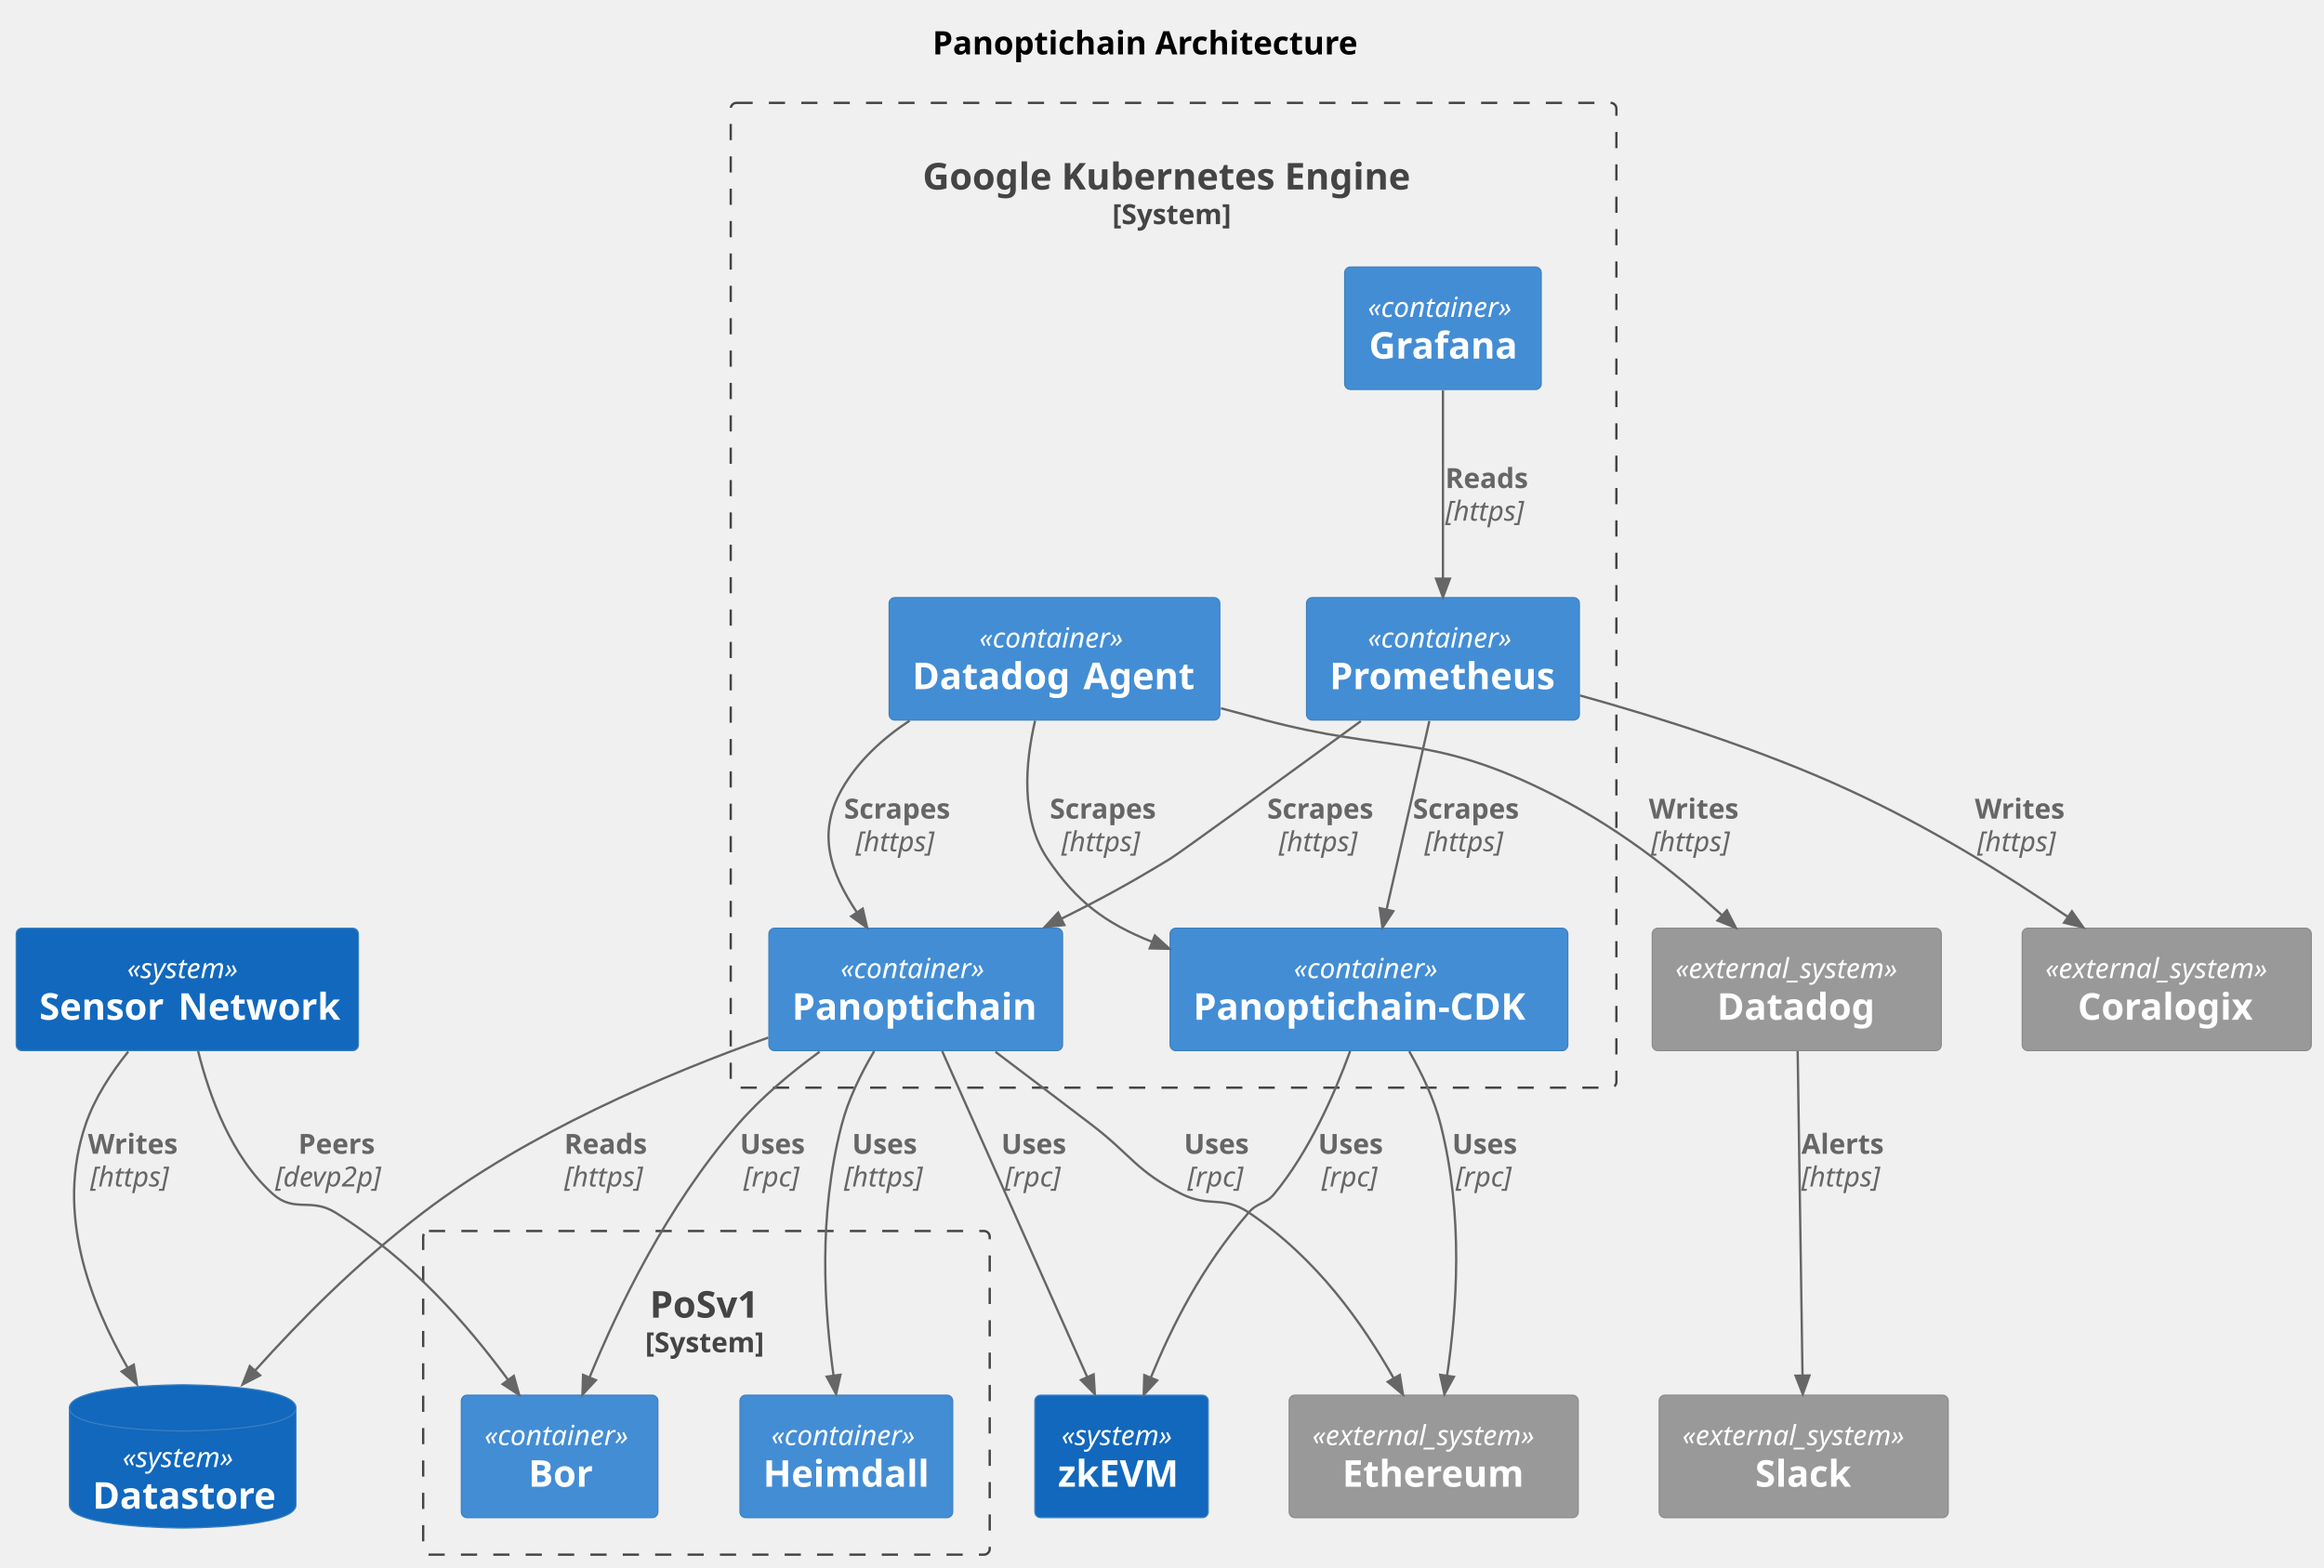
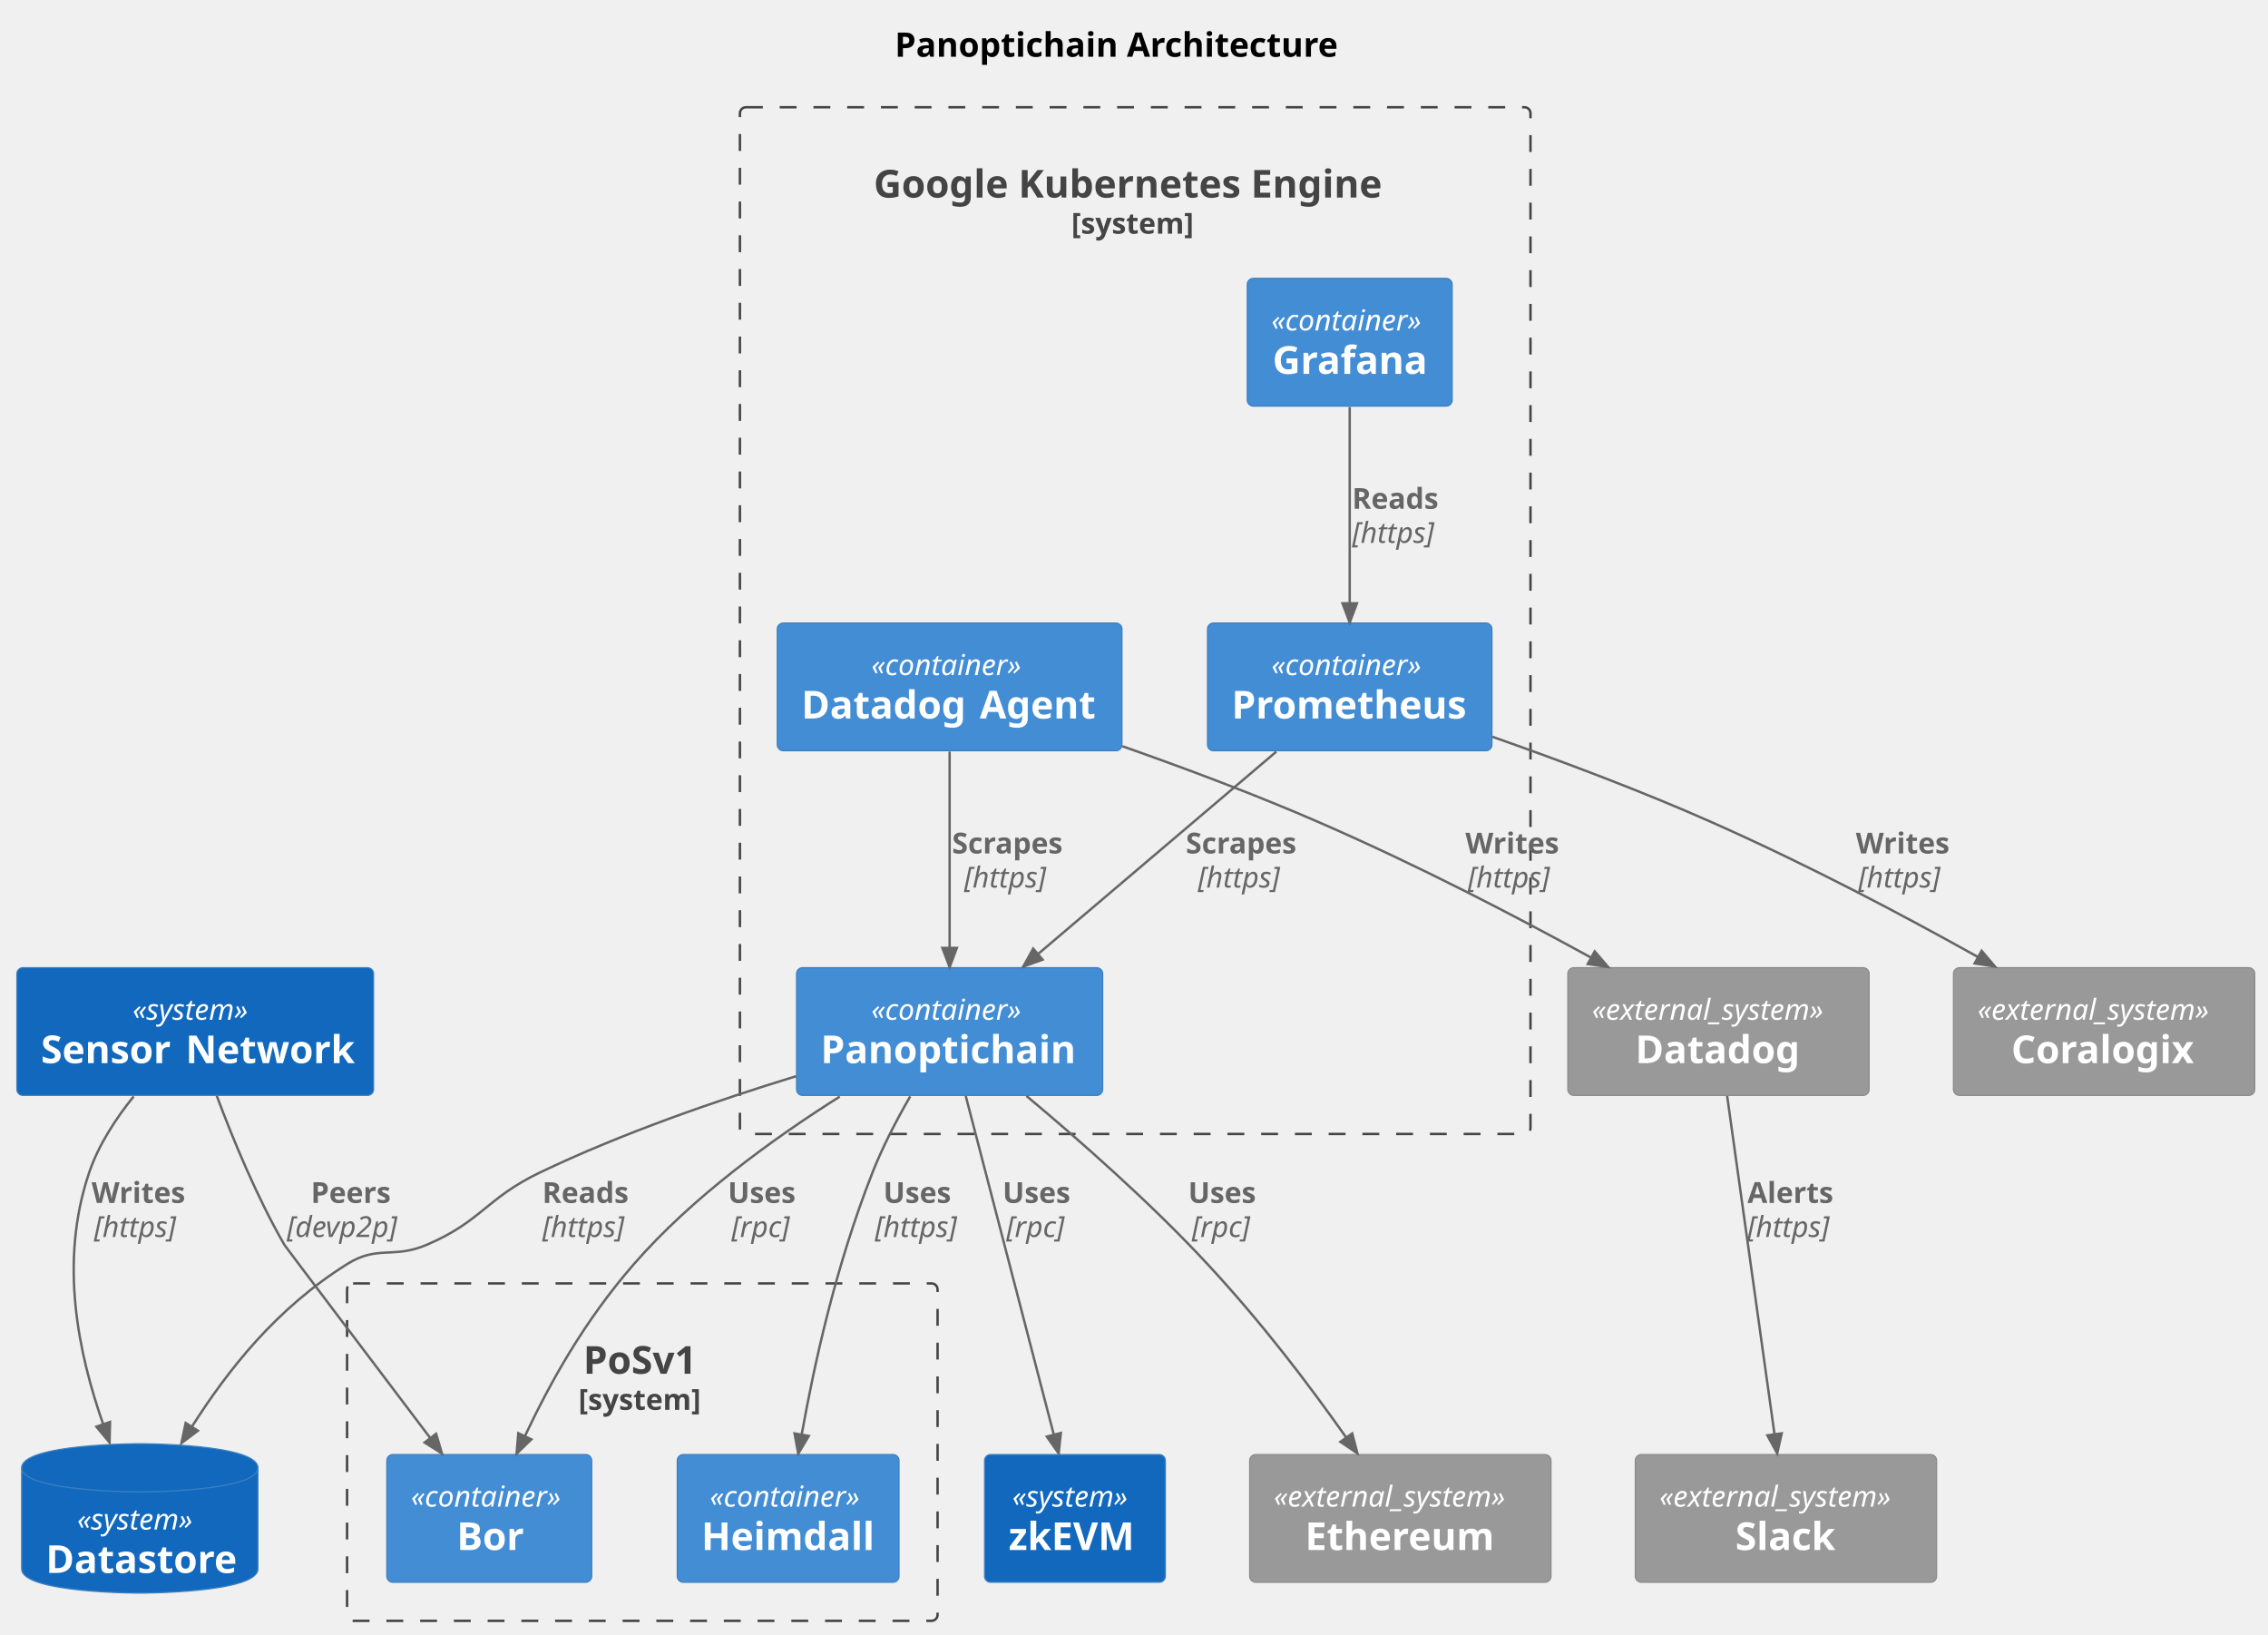
- <svg xmlns="http://www.w3.org/2000/svg" contentStyleType="text/css" height="678px" preserveAspectRatio="none" style="width:1005px;height:678px;background:#FFFFFF;" version="1.1" viewBox="0 0 1005 678" width="1005px" zoomAndPan="magnify">
+ <svg xmlns="http://www.w3.org/2000/svg" contentStyleType="text/css" height="678px" preserveAspectRatio="none" style="width:941px;height:678px;background:#FFFFFF;" version="1.1" viewBox="0 0 941 678" width="941px" zoomAndPan="magnify">
  <defs />
  <g>
-     <text fill="#000000" font-family="sans-serif" font-size="14" font-weight="bold" lengthAdjust="spacing" textLength="185" x="403.25" y="23.535">Panoptichain Architecture</text>
+     <text fill="#000000" font-family="sans-serif" font-size="14" font-weight="bold" lengthAdjust="spacing" textLength="185" x="371.25" y="23.535">Panoptichain Architecture</text>
    <g id="cluster_posv1">
-       <rect fill="none" height="139.98" rx="2.5" ry="2.5" style="stroke:#444444;stroke-width:1.0;stroke-dasharray:7.0,7.0;" width="245" x="183" y="532.418" />
-       <text fill="#444444" font-family="sans-serif" font-size="16" font-weight="bold" lengthAdjust="spacing" textLength="49" x="281" y="569.887">PoSv1</text>
-       <text fill="#444444" font-family="sans-serif" font-size="12" font-weight="bold" lengthAdjust="spacing" textLength="53" x="279" y="584.864">[System]</text>
+       <rect fill="none" height="139.98" rx="2.5" ry="2.5" style="stroke:#444444;stroke-width:1.0;stroke-dasharray:7.0,7.0;" width="245" x="144" y="532.418" />
+       <text fill="#444444" font-family="sans-serif" font-size="16" font-weight="bold" lengthAdjust="spacing" textLength="49" x="242" y="569.887">PoSv1</text>
+       <text fill="#444444" font-family="sans-serif" font-size="12" font-weight="bold" lengthAdjust="spacing" textLength="53" x="240" y="584.864">[system]</text>
    </g>
    <g id="cluster_gke">
-       <rect fill="none" height="425.93" rx="2.5" ry="2.5" style="stroke:#444444;stroke-width:1.0;stroke-dasharray:7.0,7.0;" width="383" x="316" y="44.488" />
-       <text fill="#444444" font-family="sans-serif" font-size="16" font-weight="bold" lengthAdjust="spacing" textLength="217" x="399" y="81.957">Google Kubernetes Engine</text>
-       <text fill="#444444" font-family="sans-serif" font-size="12" font-weight="bold" lengthAdjust="spacing" textLength="53" x="481" y="96.934">[System]</text>
+       <rect fill="none" height="425.93" rx="2.5" ry="2.5" style="stroke:#444444;stroke-width:1.0;stroke-dasharray:7.0,7.0;" width="328" x="307" y="44.488" />
+       <text fill="#444444" font-family="sans-serif" font-size="16" font-weight="bold" lengthAdjust="spacing" textLength="217" x="362.5" y="81.957">Google Kubernetes Engine</text>
+       <text fill="#444444" font-family="sans-serif" font-size="12" font-weight="bold" lengthAdjust="spacing" textLength="53" x="444.5" y="96.934">[system]</text>
    </g>
    <g id="elem_bor">
-       <rect fill="#438DD5" height="52.977" rx="2.5" ry="2.5" style="stroke:#3C7FC0;stroke-width:0.5;" width="85" x="199.5" y="603.418" />
-       <text fill="#FFFFFF" font-family="sans-serif" font-size="12" font-style="italic" lengthAdjust="spacing" textLength="65" x="209.5" y="625.02">«container»</text>
-       <text fill="#FFFFFF" font-family="sans-serif" font-size="16" font-weight="bold" lengthAdjust="spacing" textLength="27" x="228.5" y="643.02">Bor</text>
+       <rect fill="#438DD5" height="52.977" rx="2.5" ry="2.5" style="stroke:#3C7FC0;stroke-width:0.5;" width="85" x="160.5" y="603.418" />
+       <text fill="#FFFFFF" font-family="sans-serif" font-size="12" font-style="italic" lengthAdjust="spacing" textLength="65" x="170.5" y="625.02">«container»</text>
+       <text fill="#FFFFFF" font-family="sans-serif" font-size="16" font-weight="bold" lengthAdjust="spacing" textLength="27" x="189.5" y="643.02">Bor</text>
    </g>
    <g id="elem_heimdall">
-       <rect fill="#438DD5" height="52.977" rx="2.5" ry="2.5" style="stroke:#3C7FC0;stroke-width:0.5;" width="92" x="320" y="603.418" />
-       <text fill="#FFFFFF" font-family="sans-serif" font-size="12" font-style="italic" lengthAdjust="spacing" textLength="65" x="333.5" y="625.02">«container»</text>
-       <text fill="#FFFFFF" font-family="sans-serif" font-size="16" font-weight="bold" lengthAdjust="spacing" textLength="72" x="330" y="643.02">Heimdall</text>
+       <rect fill="#438DD5" height="52.977" rx="2.5" ry="2.5" style="stroke:#3C7FC0;stroke-width:0.5;" width="92" x="281" y="603.418" />
+       <text fill="#FFFFFF" font-family="sans-serif" font-size="12" font-style="italic" lengthAdjust="spacing" textLength="65" x="294.5" y="625.02">«container»</text>
+       <text fill="#FFFFFF" font-family="sans-serif" font-size="16" font-weight="bold" lengthAdjust="spacing" textLength="72" x="291" y="643.02">Heimdall</text>
    </g>
    <g id="elem_panoptichain">
-       <rect fill="#438DD5" height="52.977" rx="2.5" ry="2.5" style="stroke:#3C7FC0;stroke-width:0.5;" width="127" x="332.5" y="401.448" />
-       <text fill="#FFFFFF" font-family="sans-serif" font-size="12" font-style="italic" lengthAdjust="spacing" textLength="65" x="363.5" y="423.05">«container»</text>
-       <text fill="#FFFFFF" font-family="sans-serif" font-size="16" font-weight="bold" lengthAdjust="spacing" textLength="107" x="342.5" y="441.05">Panoptichain</text>
-     </g>
-     <g id="elem_panoptichain_cdk">
-       <rect fill="#438DD5" height="52.977" rx="2.5" ry="2.5" style="stroke:#3C7FC0;stroke-width:0.5;" width="172" x="506" y="401.448" />
-       <text fill="#FFFFFF" font-family="sans-serif" font-size="12" font-style="italic" lengthAdjust="spacing" textLength="65" x="559.5" y="423.05">«container»</text>
-       <text fill="#FFFFFF" font-family="sans-serif" font-size="16" font-weight="bold" lengthAdjust="spacing" textLength="152" x="516" y="441.05">Panoptichain-CDK</text>
+       <rect fill="#438DD5" height="52.977" rx="2.5" ry="2.5" style="stroke:#3C7FC0;stroke-width:0.5;" width="127" x="330.5" y="401.448" />
+       <text fill="#FFFFFF" font-family="sans-serif" font-size="12" font-style="italic" lengthAdjust="spacing" textLength="65" x="361.5" y="423.05">«container»</text>
+       <text fill="#FFFFFF" font-family="sans-serif" font-size="16" font-weight="bold" lengthAdjust="spacing" textLength="107" x="340.5" y="441.05">Panoptichain</text>
    </g>
    <g id="elem_dd_agent">
-       <rect fill="#438DD5" height="52.977" rx="2.5" ry="2.5" style="stroke:#3C7FC0;stroke-width:0.5;" width="143" x="384.5" y="258.468" />
-       <text fill="#FFFFFF" font-family="sans-serif" font-size="12" font-style="italic" lengthAdjust="spacing" textLength="65" x="423.5" y="280.07">«container»</text>
-       <text fill="#FFFFFF" font-family="sans-serif" font-size="16" font-weight="bold" lengthAdjust="spacing" textLength="69" x="394.5" y="298.07">Datadog</text>
-       <text fill="#FFFFFF" font-family="sans-serif" font-size="16" font-weight="bold" lengthAdjust="spacing" textLength="5" x="463.5" y="298.07"> </text>
-       <text fill="#FFFFFF" font-family="sans-serif" font-size="16" font-weight="bold" lengthAdjust="spacing" textLength="49" x="468.5" y="298.07">Agent</text>
+       <rect fill="#438DD5" height="52.977" rx="2.5" ry="2.5" style="stroke:#3C7FC0;stroke-width:0.5;" width="143" x="322.5" y="258.468" />
+       <text fill="#FFFFFF" font-family="sans-serif" font-size="12" font-style="italic" lengthAdjust="spacing" textLength="65" x="361.5" y="280.07">«container»</text>
+       <text fill="#FFFFFF" font-family="sans-serif" font-size="16" font-weight="bold" lengthAdjust="spacing" textLength="69" x="332.5" y="298.07">Datadog</text>
+       <text fill="#FFFFFF" font-family="sans-serif" font-size="16" font-weight="bold" lengthAdjust="spacing" textLength="5" x="401.5" y="298.07"> </text>
+       <text fill="#FFFFFF" font-family="sans-serif" font-size="16" font-weight="bold" lengthAdjust="spacing" textLength="49" x="406.5" y="298.07">Agent</text>
    </g>
    <g id="elem_grafana">
-       <rect fill="#438DD5" height="52.977" rx="2.5" ry="2.5" style="stroke:#3C7FC0;stroke-width:0.5;" width="85" x="581.5" y="115.488" />
-       <text fill="#FFFFFF" font-family="sans-serif" font-size="12" font-style="italic" lengthAdjust="spacing" textLength="65" x="591.5" y="137.09">«container»</text>
-       <text fill="#FFFFFF" font-family="sans-serif" font-size="16" font-weight="bold" lengthAdjust="spacing" textLength="64" x="592" y="155.09">Grafana</text>
+       <rect fill="#438DD5" height="52.977" rx="2.5" ry="2.5" style="stroke:#3C7FC0;stroke-width:0.5;" width="85" x="517.5" y="115.488" />
+       <text fill="#FFFFFF" font-family="sans-serif" font-size="12" font-style="italic" lengthAdjust="spacing" textLength="65" x="527.5" y="137.09">«container»</text>
+       <text fill="#FFFFFF" font-family="sans-serif" font-size="16" font-weight="bold" lengthAdjust="spacing" textLength="64" x="528" y="155.09">Grafana</text>
    </g>
    <g id="elem_prometheus">
-       <rect fill="#438DD5" height="52.977" rx="2.5" ry="2.5" style="stroke:#3C7FC0;stroke-width:0.5;" width="118" x="565" y="258.468" />
-       <text fill="#FFFFFF" font-family="sans-serif" font-size="12" font-style="italic" lengthAdjust="spacing" textLength="65" x="591.5" y="280.07">«container»</text>
-       <text fill="#FFFFFF" font-family="sans-serif" font-size="16" font-weight="bold" lengthAdjust="spacing" textLength="98" x="575" y="298.07">Prometheus</text>
+       <rect fill="#438DD5" height="52.977" rx="2.5" ry="2.5" style="stroke:#3C7FC0;stroke-width:0.5;" width="118" x="501" y="258.468" />
+       <text fill="#FFFFFF" font-family="sans-serif" font-size="12" font-style="italic" lengthAdjust="spacing" textLength="65" x="527.5" y="280.07">«container»</text>
+       <text fill="#FFFFFF" font-family="sans-serif" font-size="16" font-weight="bold" lengthAdjust="spacing" textLength="98" x="511" y="298.07">Prometheus</text>
    </g>
    <g id="elem_datastore">
-       <path d="M30,608.918 C30,598.918 79,598.918 79,598.918 C79,598.918 128,598.918 128,608.918 L128,650.895 C128,660.895 79,660.895 79,660.895 C79,660.895 30,660.895 30,650.895 L30,608.918 " fill="#1168BD" style="stroke:#3C7FC0;stroke-width:0.5;" />
-       <path d="M30,608.918 C30,618.918 79,618.918 79,618.918 C79,618.918 128,618.918 128,608.918 " fill="none" style="stroke:#3C7FC0;stroke-width:0.5;" />
-       <text fill="#FFFFFF" font-family="sans-serif" font-size="12" font-style="italic" lengthAdjust="spacing" textLength="52" x="53" y="634.52">«system»</text>
-       <text fill="#FFFFFF" font-family="sans-serif" font-size="16" font-weight="bold" lengthAdjust="spacing" textLength="78" x="40" y="652.52">Datastore</text>
+       <path d="M9,608.918 C9,598.918 58,598.918 58,598.918 C58,598.918 107,598.918 107,608.918 L107,650.895 C107,660.895 58,660.895 58,660.895 C58,660.895 9,660.895 9,650.895 L9,608.918 " fill="#1168BD" style="stroke:#3C7FC0;stroke-width:0.5;" />
+       <path d="M9,608.918 C9,618.918 58,618.918 58,618.918 C58,618.918 107,618.918 107,608.918 " fill="none" style="stroke:#3C7FC0;stroke-width:0.5;" />
+       <text fill="#FFFFFF" font-family="sans-serif" font-size="12" font-style="italic" lengthAdjust="spacing" textLength="52" x="32" y="634.52">«system»</text>
+       <text fill="#FFFFFF" font-family="sans-serif" font-size="16" font-weight="bold" lengthAdjust="spacing" textLength="78" x="19" y="652.52">Datastore</text>
    </g>
    <g id="elem_sensor_network">
      <rect fill="#1168BD" height="52.977" rx="2.5" ry="2.5" style="stroke:#3C7FC0;stroke-width:0.5;" width="148" x="7" y="401.448" />
      <text fill="#FFFFFF" font-family="sans-serif" font-size="12" font-style="italic" lengthAdjust="spacing" textLength="52" x="55" y="423.05">«system»</text>
      <text fill="#FFFFFF" font-family="sans-serif" font-size="16" font-weight="bold" lengthAdjust="spacing" textLength="55" x="17" y="441.05">Sensor</text>
      <text fill="#FFFFFF" font-family="sans-serif" font-size="16" font-weight="bold" lengthAdjust="spacing" textLength="5" x="72" y="441.05"> </text>
      <text fill="#FFFFFF" font-family="sans-serif" font-size="16" font-weight="bold" lengthAdjust="spacing" textLength="68" x="77" y="441.05">Network</text>
    </g>
    <g id="elem_zkevm">
-       <rect fill="#1168BD" height="52.977" rx="2.5" ry="2.5" style="stroke:#3C7FC0;stroke-width:0.5;" width="75" x="447.5" y="603.418" />
-       <text fill="#FFFFFF" font-family="sans-serif" font-size="12" font-style="italic" lengthAdjust="spacing" textLength="52" x="459" y="625.02">«system»</text>
-       <text fill="#FFFFFF" font-family="sans-serif" font-size="16" font-weight="bold" lengthAdjust="spacing" textLength="55" x="457.5" y="643.02">zkEVM</text>
+       <rect fill="#1168BD" height="52.977" rx="2.5" ry="2.5" style="stroke:#3C7FC0;stroke-width:0.5;" width="75" x="408.5" y="603.418" />
+       <text fill="#FFFFFF" font-family="sans-serif" font-size="12" font-style="italic" lengthAdjust="spacing" textLength="52" x="420" y="625.02">«system»</text>
+       <text fill="#FFFFFF" font-family="sans-serif" font-size="16" font-weight="bold" lengthAdjust="spacing" textLength="55" x="418.5" y="643.02">zkEVM</text>
    </g>
    <g id="elem_ethereum">
-       <rect fill="#999999" height="52.977" rx="2.5" ry="2.5" style="stroke:#8A8A8A;stroke-width:0.5;" width="125" x="557.5" y="603.418" />
-       <text fill="#FFFFFF" font-family="sans-serif" font-size="12" font-style="italic" lengthAdjust="spacing" textLength="105" x="567.5" y="625.02">«external_system»</text>
-       <text fill="#FFFFFF" font-family="sans-serif" font-size="16" font-weight="bold" lengthAdjust="spacing" textLength="79" x="580.5" y="643.02">Ethereum</text>
+       <rect fill="#999999" height="52.977" rx="2.5" ry="2.5" style="stroke:#8A8A8A;stroke-width:0.5;" width="125" x="518.5" y="603.418" />
+       <text fill="#FFFFFF" font-family="sans-serif" font-size="12" font-style="italic" lengthAdjust="spacing" textLength="105" x="528.5" y="625.02">«external_system»</text>
+       <text fill="#FFFFFF" font-family="sans-serif" font-size="16" font-weight="bold" lengthAdjust="spacing" textLength="79" x="541.5" y="643.02">Ethereum</text>
    </g>
    <g id="elem_slack">
-       <rect fill="#999999" height="52.977" rx="2.5" ry="2.5" style="stroke:#8A8A8A;stroke-width:0.5;" width="125" x="717.5" y="603.418" />
-       <text fill="#FFFFFF" font-family="sans-serif" font-size="12" font-style="italic" lengthAdjust="spacing" textLength="105" x="727.5" y="625.02">«external_system»</text>
-       <text fill="#FFFFFF" font-family="sans-serif" font-size="16" font-weight="bold" lengthAdjust="spacing" textLength="42" x="759" y="643.02">Slack</text>
+       <rect fill="#999999" height="52.977" rx="2.5" ry="2.5" style="stroke:#8A8A8A;stroke-width:0.5;" width="125" x="678.5" y="603.418" />
+       <text fill="#FFFFFF" font-family="sans-serif" font-size="12" font-style="italic" lengthAdjust="spacing" textLength="105" x="688.5" y="625.02">«external_system»</text>
+       <text fill="#FFFFFF" font-family="sans-serif" font-size="16" font-weight="bold" lengthAdjust="spacing" textLength="42" x="720" y="643.02">Slack</text>
    </g>
    <g id="elem_coralogix">
-       <rect fill="#999999" height="52.977" rx="2.5" ry="2.5" style="stroke:#8A8A8A;stroke-width:0.5;" width="125" x="874.5" y="401.448" />
-       <text fill="#FFFFFF" font-family="sans-serif" font-size="12" font-style="italic" lengthAdjust="spacing" textLength="105" x="884.5" y="423.05">«external_system»</text>
-       <text fill="#FFFFFF" font-family="sans-serif" font-size="16" font-weight="bold" lengthAdjust="spacing" textLength="77" x="898.5" y="441.05">Coralogix</text>
+       <rect fill="#999999" height="52.977" rx="2.5" ry="2.5" style="stroke:#8A8A8A;stroke-width:0.5;" width="125" x="810.5" y="401.448" />
+       <text fill="#FFFFFF" font-family="sans-serif" font-size="12" font-style="italic" lengthAdjust="spacing" textLength="105" x="820.5" y="423.05">«external_system»</text>
+       <text fill="#FFFFFF" font-family="sans-serif" font-size="16" font-weight="bold" lengthAdjust="spacing" textLength="77" x="834.5" y="441.05">Coralogix</text>
    </g>
    <g id="elem_datadog">
-       <rect fill="#999999" height="52.977" rx="2.5" ry="2.5" style="stroke:#8A8A8A;stroke-width:0.5;" width="125" x="714.5" y="401.448" />
-       <text fill="#FFFFFF" font-family="sans-serif" font-size="12" font-style="italic" lengthAdjust="spacing" textLength="105" x="724.5" y="423.05">«external_system»</text>
-       <text fill="#FFFFFF" font-family="sans-serif" font-size="16" font-weight="bold" lengthAdjust="spacing" textLength="69" x="742.5" y="441.05">Datadog</text>
+       <rect fill="#999999" height="52.977" rx="2.5" ry="2.5" style="stroke:#8A8A8A;stroke-width:0.5;" width="125" x="650.5" y="401.448" />
+       <text fill="#FFFFFF" font-family="sans-serif" font-size="12" font-style="italic" lengthAdjust="spacing" textLength="105" x="660.5" y="423.05">«external_system»</text>
+       <text fill="#FFFFFF" font-family="sans-serif" font-size="16" font-weight="bold" lengthAdjust="spacing" textLength="69" x="678.5" y="441.05">Datadog</text>
    </g>
    <g id="link_sensor_network_datastore">
-       <path d="M55.46,454.838 C48.03,464.048 40.87,474.998 37,486.418 C24.01,524.768 38.804,562.719 55.244,591.709 " fill="none" id="sensor_network-to-datastore" style="stroke:#666666;stroke-width:1.0;" />
-       <polygon fill="#666666" points="59.19,598.668,57.853,590.23,52.634,593.189,59.19,598.668" style="stroke:#666666;stroke-width:1.0;" />
+       <path d="M55.46,454.838 C48.03,464.048 40.87,474.998 37,486.418 C24.36,523.718 32.589,561.504 42.819,590.874 " fill="none" id="sensor_network-to-datastore" style="stroke:#666666;stroke-width:1.0;" />
+       <polygon fill="#666666" points="45.45,598.428,45.652,589.887,39.986,591.86,45.45,598.428" style="stroke:#666666;stroke-width:1.0;" />
      <text fill="#666666" font-family="sans-serif" font-size="12" font-weight="bold" lengthAdjust="spacing" textLength="39" x="38" y="499.02">Writes</text>
      <text fill="#666666" font-family="sans-serif" font-size="12" font-style="italic" lengthAdjust="spacing" textLength="37" x="39" y="513.153">[https]</text>
    </g>
    <g id="link_panoptichain_datastore">
-       <path d="M332.21,448.778 C287.58,464.668 228.1,490.008 183,524.418 C153.9,546.628 130.216,570.685 110.246,592.845 " fill="none" id="panoptichain-to-datastore" style="stroke:#666666;stroke-width:1.0;" />
-       <polygon fill="#666666" points="104.89,598.788,112.474,594.854,108.017,590.837,104.89,598.788" style="stroke:#666666;stroke-width:1.0;" />
-       <text fill="#666666" font-family="sans-serif" font-size="12" font-weight="bold" lengthAdjust="spacing" textLength="37" x="244" y="499.02">Reads</text>
-       <text fill="#666666" font-family="sans-serif" font-size="12" font-style="italic" lengthAdjust="spacing" textLength="37" x="244" y="513.153">[https]</text>
+       <path d="M330.39,446.438 C297.83,456.388 257.99,470.118 224,486.418 C201.65,497.138 199.8,506.708 177,516.418 C163.12,522.338 156.79,516.408 144,524.418 C114.54,542.888 94.7,568.182 79.57,591.922 " fill="none" id="panoptichain-to-datastore" style="stroke:#666666;stroke-width:1.0;" />
+       <polygon fill="#666666" points="75.27,598.668,82.1,593.534,77.04,590.31,75.27,598.668" style="stroke:#666666;stroke-width:1.0;" />
+       <text fill="#666666" font-family="sans-serif" font-size="12" font-weight="bold" lengthAdjust="spacing" textLength="37" x="225" y="499.02">Reads</text>
+       <text fill="#666666" font-family="sans-serif" font-size="12" font-style="italic" lengthAdjust="spacing" textLength="37" x="225" y="513.153">[https]</text>
    </g>
    <g id="link_panoptichain_zkevm">
-       <path d="M407.45,454.668 C424.5,492.958 453.097,557.23 470.197,595.649 " fill="none" id="panoptichain-to-zkevm" style="stroke:#666666;stroke-width:1.0;" />
-       <polygon fill="#666666" points="473.45,602.958,472.938,594.43,467.456,596.869,473.45,602.958" style="stroke:#666666;stroke-width:1.0;" />
-       <text fill="#666666" font-family="sans-serif" font-size="12" font-weight="bold" lengthAdjust="spacing" textLength="30" x="433" y="499.02">Uses</text>
-       <text fill="#666666" font-family="sans-serif" font-size="12" font-style="italic" lengthAdjust="spacing" textLength="27" x="434.5" y="513.153">[rpc]</text>
+       <path d="M400.69,454.668 C410.65,492.958 427.247,556.796 437.237,595.216 " fill="none" id="panoptichain-to-zkevm" style="stroke:#666666;stroke-width:1.0;" />
+       <polygon fill="#666666" points="439.25,602.958,440.14,594.461,434.333,595.971,439.25,602.958" style="stroke:#666666;stroke-width:1.0;" />
+       <text fill="#666666" font-family="sans-serif" font-size="12" font-weight="bold" lengthAdjust="spacing" textLength="30" x="416" y="499.02">Uses</text>
+       <text fill="#666666" font-family="sans-serif" font-size="12" font-style="italic" lengthAdjust="spacing" textLength="27" x="417.5" y="513.153">[rpc]</text>
    </g>
    <g id="link_panoptichain_ethereum">
-       <path d="M430.47,454.918 C443.5,464.758 458.45,476.088 472,486.418 C489.39,499.688 491.43,506.668 511,516.418 C522.97,522.388 528.91,516.948 540,524.418 C569.74,544.478 589.13,572.277 602.74,596.167 " fill="none" id="panoptichain-to-ethereum" style="stroke:#666666;stroke-width:1.0;" />
-       <polygon fill="#666666" points="606.7,603.118,605.347,594.682,600.133,597.652,606.7,603.118" style="stroke:#666666;stroke-width:1.0;" />
-       <text fill="#666666" font-family="sans-serif" font-size="12" font-weight="bold" lengthAdjust="spacing" textLength="30" x="512" y="499.02">Uses</text>
-       <text fill="#666666" font-family="sans-serif" font-size="12" font-style="italic" lengthAdjust="spacing" textLength="27" x="513.5" y="513.153">[rpc]</text>
+       <path d="M425.87,454.638 C447.94,473.078 477.47,499.048 501,524.418 C524.3,549.548 543.152,574.565 558.582,596.395 " fill="none" id="panoptichain-to-ethereum" style="stroke:#666666;stroke-width:1.0;" />
+       <polygon fill="#666666" points="563.2,602.928,561.032,594.664,556.133,598.127,563.2,602.928" style="stroke:#666666;stroke-width:1.0;" />
+       <text fill="#666666" font-family="sans-serif" font-size="12" font-weight="bold" lengthAdjust="spacing" textLength="30" x="493" y="499.02">Uses</text>
+       <text fill="#666666" font-family="sans-serif" font-size="12" font-style="italic" lengthAdjust="spacing" textLength="27" x="494.5" y="513.153">[rpc]</text>
    </g>
    <g id="link_panoptichain_bor">
-       <path d="M354.44,454.898 C342.08,463.878 329.14,474.678 319,486.418 C287.94,522.378 267.379,565.562 254.919,595.792 " fill="none" id="panoptichain-to-bor" style="stroke:#666666;stroke-width:1.0;" />
-       <polygon fill="#666666" points="251.87,603.188,257.692,596.935,252.145,594.649,251.87,603.188" style="stroke:#666666;stroke-width:1.0;" />
-       <text fill="#666666" font-family="sans-serif" font-size="12" font-weight="bold" lengthAdjust="spacing" textLength="30" x="320" y="499.02">Uses</text>
-       <text fill="#666666" font-family="sans-serif" font-size="12" font-style="italic" lengthAdjust="spacing" textLength="27" x="321.5" y="513.153">[rpc]</text>
+       <path d="M348.43,454.908 C321.2,472.078 287.3,496.508 263,524.418 C242.13,548.408 228.313,573.517 217.753,595.827 " fill="none" id="panoptichain-to-bor" style="stroke:#666666;stroke-width:1.0;" />
+       <polygon fill="#666666" points="214.33,603.058,220.464,597.111,215.041,594.544,214.33,603.058" style="stroke:#666666;stroke-width:1.0;" />
+       <text fill="#666666" font-family="sans-serif" font-size="12" font-weight="bold" lengthAdjust="spacing" textLength="30" x="302" y="499.02">Uses</text>
+       <text fill="#666666" font-family="sans-serif" font-size="12" font-style="italic" lengthAdjust="spacing" textLength="27" x="303.5" y="513.153">[rpc]</text>
    </g>
    <g id="link_panoptichain_heimdall">
-       <path d="M378.03,454.638 C372.38,464.178 366.87,475.368 364,486.418 C353.71,526.048 356.462,566.074 360.472,595.014 " fill="none" id="panoptichain-to-heimdall" style="stroke:#666666;stroke-width:1.0;" />
-       <polygon fill="#666666" points="361.57,602.938,363.444,594.602,357.5,595.426,361.57,602.938" style="stroke:#666666;stroke-width:1.0;" />
-       <text fill="#666666" font-family="sans-serif" font-size="12" font-weight="bold" lengthAdjust="spacing" textLength="30" x="368.5" y="499.02">Uses</text>
-       <text fill="#666666" font-family="sans-serif" font-size="12" font-style="italic" lengthAdjust="spacing" textLength="37" x="365" y="513.153">[https]</text>
+       <path d="M377.65,454.828 C372.09,464.468 366.22,475.688 362,486.418 C346.54,525.778 337.823,566.134 332.613,595.174 " fill="none" id="panoptichain-to-heimdall" style="stroke:#666666;stroke-width:1.0;" />
+       <polygon fill="#666666" points="331.2,603.048,335.566,595.704,329.66,594.644,331.2,603.048" style="stroke:#666666;stroke-width:1.0;" />
+       <text fill="#666666" font-family="sans-serif" font-size="12" font-weight="bold" lengthAdjust="spacing" textLength="30" x="366.5" y="499.02">Uses</text>
+       <text fill="#666666" font-family="sans-serif" font-size="12" font-style="italic" lengthAdjust="spacing" textLength="37" x="363" y="513.153">[https]</text>
    </g>
    <g id="link_prometheus_panoptichain">
-       <path d="M588.49,311.898 C555.33,336.078 510.32,368.808 506,371.448 C488.83,381.908 476.603,388.605 458.933,397.395 " fill="none" id="prometheus-to-panoptichain" style="stroke:#666666;stroke-width:1.0;" />
-       <polygon fill="#666666" points="451.77,400.958,460.269,400.081,457.596,394.709,451.77,400.958" style="stroke:#666666;stroke-width:1.0;" />
-       <text fill="#666666" font-family="sans-serif" font-size="12" font-weight="bold" lengthAdjust="spacing" textLength="47" x="548" y="354.05">Scrapes</text>
-       <text fill="#666666" font-family="sans-serif" font-size="12" font-style="italic" lengthAdjust="spacing" textLength="37" x="553" y="368.183">[https]</text>
+       <path d="M529.55,311.818 C499.69,337.168 460.518,370.44 430.628,395.82 " fill="none" id="prometheus-to-panoptichain" style="stroke:#666666;stroke-width:1.0;" />
+       <polygon fill="#666666" points="424.53,400.998,432.57,398.107,428.686,393.533,424.53,400.998" style="stroke:#666666;stroke-width:1.0;" />
+       <text fill="#666666" font-family="sans-serif" font-size="12" font-weight="bold" lengthAdjust="spacing" textLength="47" x="492" y="354.05">Scrapes</text>
+       <text fill="#666666" font-family="sans-serif" font-size="12" font-style="italic" lengthAdjust="spacing" textLength="37" x="497" y="368.183">[https]</text>
    </g>
    <g id="link_grafana_prometheus">
-       <path d="M624,168.838 C624,194.278 624,224.888 624,250.268 " fill="none" id="grafana-to-prometheus" style="stroke:#666666;stroke-width:1.0;" />
-       <polygon fill="#666666" points="624,258.268,627,250.268,621,250.268,624,258.268" style="stroke:#666666;stroke-width:1.0;" />
-       <text fill="#666666" font-family="sans-serif" font-size="12" font-weight="bold" lengthAdjust="spacing" textLength="37" x="625" y="211.07">Reads</text>
-       <text fill="#666666" font-family="sans-serif" font-size="12" font-style="italic" lengthAdjust="spacing" textLength="37" x="625" y="225.203">[https]</text>
+       <path d="M560,168.838 C560,194.278 560,224.888 560,250.268 " fill="none" id="grafana-to-prometheus" style="stroke:#666666;stroke-width:1.0;" />
+       <polygon fill="#666666" points="560,258.268,563,250.268,557,250.268,560,258.268" style="stroke:#666666;stroke-width:1.0;" />
+       <text fill="#666666" font-family="sans-serif" font-size="12" font-weight="bold" lengthAdjust="spacing" textLength="37" x="561" y="211.07">Reads</text>
+       <text fill="#666666" font-family="sans-serif" font-size="12" font-style="italic" lengthAdjust="spacing" textLength="37" x="561" y="225.203">[https]</text>
    </g>
    <g id="link_dd_agent_panoptichain">
-       <path d="M393.38,311.678 C381.62,319.458 370.88,329.268 364,341.448 C353.25,360.488 358.96,377.177 370.59,394.667 " fill="none" id="dd_agent-to-panoptichain" style="stroke:#666666;stroke-width:1.0;" />
-       <polygon fill="#666666" points="375.02,401.328,373.088,393.005,368.092,396.328,375.02,401.328" style="stroke:#666666;stroke-width:1.0;" />
-       <text fill="#666666" font-family="sans-serif" font-size="12" font-weight="bold" lengthAdjust="spacing" textLength="47" x="365" y="354.05">Scrapes</text>
-       <text fill="#666666" font-family="sans-serif" font-size="12" font-style="italic" lengthAdjust="spacing" textLength="37" x="370" y="368.183">[https]</text>
+       <path d="M394,311.818 C394,337.248 394,367.858 394,393.238 " fill="none" id="dd_agent-to-panoptichain" style="stroke:#666666;stroke-width:1.0;" />
+       <polygon fill="#666666" points="394,401.238,397,393.238,391,393.238,394,401.238" style="stroke:#666666;stroke-width:1.0;" />
+       <text fill="#666666" font-family="sans-serif" font-size="12" font-weight="bold" lengthAdjust="spacing" textLength="47" x="395" y="354.05">Scrapes</text>
+       <text fill="#666666" font-family="sans-serif" font-size="12" font-style="italic" lengthAdjust="spacing" textLength="37" x="400" y="368.183">[https]</text>
    </g>
    <g id="link_dd_agent_datadog">
-       <path d="M527.98,306.318 C534.4,308.078 540.81,309.808 547,311.448 C600.14,325.528 617.57,317.398 667,341.448 C698.54,356.788 723.721,376.796 744.761,395.926 " fill="none" id="dd_agent-to-datadog" style="stroke:#666666;stroke-width:1.0;" />
-       <polygon fill="#666666" points="750.68,401.308,746.779,393.707,742.743,398.146,750.68,401.308" style="stroke:#666666;stroke-width:1.0;" />
-       <text fill="#666666" font-family="sans-serif" font-size="12" font-weight="bold" lengthAdjust="spacing" textLength="39" x="713" y="354.05">Writes</text>
-       <text fill="#666666" font-family="sans-serif" font-size="12" font-style="italic" lengthAdjust="spacing" textLength="37" x="714" y="368.183">[https]</text>
+       <path d="M465.69,309.578 C491.89,318.778 521.57,329.898 548,341.448 C589.24,359.468 627.514,379.385 660.194,397.285 " fill="none" id="dd_agent-to-datadog" style="stroke:#666666;stroke-width:1.0;" />
+       <polygon fill="#666666" points="667.21,401.128,661.635,394.654,658.752,399.916,667.21,401.128" style="stroke:#666666;stroke-width:1.0;" />
+       <text fill="#666666" font-family="sans-serif" font-size="12" font-weight="bold" lengthAdjust="spacing" textLength="39" x="608" y="354.05">Writes</text>
+       <text fill="#666666" font-family="sans-serif" font-size="12" font-style="italic" lengthAdjust="spacing" textLength="37" x="609" y="368.183">[https]</text>
    </g>
    <g id="link_prometheus_coralogix">
-       <path d="M683.29,300.808 C717.84,310.428 761.79,324.338 799,341.448 C835.36,358.158 867.244,378.127 894.304,396.607 " fill="none" id="prometheus-to-coralogix" style="stroke:#666666;stroke-width:1.0;" />
-       <polygon fill="#666666" points="900.91,401.118,895.995,394.129,892.612,399.084,900.91,401.118" style="stroke:#666666;stroke-width:1.0;" />
-       <text fill="#666666" font-family="sans-serif" font-size="12" font-weight="bold" lengthAdjust="spacing" textLength="39" x="854" y="354.05">Writes</text>
-       <text fill="#666666" font-family="sans-serif" font-size="12" font-style="italic" lengthAdjust="spacing" textLength="37" x="855" y="368.183">[https]</text>
+       <path d="M619.17,305.638 C647.33,315.528 681.28,328.208 711,341.448 C751.38,359.428 788.683,379.182 820.733,397.052 " fill="none" id="prometheus-to-coralogix" style="stroke:#666666;stroke-width:1.0;" />
+       <polygon fill="#666666" points="827.72,400.948,822.194,394.432,819.272,399.673,827.72,400.948" style="stroke:#666666;stroke-width:1.0;" />
+       <text fill="#666666" font-family="sans-serif" font-size="12" font-weight="bold" lengthAdjust="spacing" textLength="39" x="770" y="354.05">Writes</text>
+       <text fill="#666666" font-family="sans-serif" font-size="12" font-style="italic" lengthAdjust="spacing" textLength="37" x="771" y="368.183">[https]</text>
    </g>
    <g id="link_datadog_slack">
-       <path d="M777.39,454.668 C777.96,492.958 778.909,556.539 779.489,594.959 " fill="none" id="datadog-to-slack" style="stroke:#666666;stroke-width:1.0;" />
-       <polygon fill="#666666" points="779.61,602.958,782.489,594.914,776.49,595.005,779.61,602.958" style="stroke:#666666;stroke-width:1.0;" />
-       <text fill="#666666" font-family="sans-serif" font-size="12" font-weight="bold" lengthAdjust="spacing" textLength="37" x="779" y="499.02">Alerts</text>
-       <text fill="#666666" font-family="sans-serif" font-size="12" font-style="italic" lengthAdjust="spacing" textLength="37" x="779" y="513.153">[https]</text>
+       <path d="M716.6,454.668 C721.96,492.958 730.881,556.616 736.261,595.036 " fill="none" id="datadog-to-slack" style="stroke:#666666;stroke-width:1.0;" />
+       <polygon fill="#666666" points="737.37,602.958,739.232,594.62,733.29,595.452,737.37,602.958" style="stroke:#666666;stroke-width:1.0;" />
+       <text fill="#666666" font-family="sans-serif" font-size="12" font-weight="bold" lengthAdjust="spacing" textLength="37" x="725" y="499.02">Alerts</text>
+       <text fill="#666666" font-family="sans-serif" font-size="12" font-style="italic" lengthAdjust="spacing" textLength="37" x="725" y="513.153">[https]</text>
    </g>
    <g id="link_sensor_network_bor">
-       <path d="M85.68,454.628 C90.54,474.178 100.05,500.378 118,516.418 C127.33,524.758 134.36,517.828 145,524.418 C178.02,544.908 202.273,573.129 219.773,596.869 " fill="none" id="sensor_network-to-bor" style="stroke:#666666;stroke-width:1.0;" />
-       <polygon fill="#666666" points="224.52,603.308,222.188,595.089,217.358,598.649,224.52,603.308" style="stroke:#666666;stroke-width:1.0;" />
+       <path d="M89.94,454.608 C96.62,472.478 106.54,496.568 118,516.418 C118.34,517.008 153.563,563.578 178.553,596.609 " fill="none" id="sensor_network-to-bor" style="stroke:#666666;stroke-width:1.0;" />
+       <polygon fill="#666666" points="183.38,602.988,180.946,594.798,176.161,598.419,183.38,602.988" style="stroke:#666666;stroke-width:1.0;" />
      <text fill="#666666" font-family="sans-serif" font-size="12" font-weight="bold" lengthAdjust="spacing" textLength="33" x="129" y="499.02">Peers</text>
      <text fill="#666666" font-family="sans-serif" font-size="12" font-style="italic" lengthAdjust="spacing" textLength="53" x="119" y="513.153">[devp2p]</text>
    </g>
-     <g id="link_prometheus_panoptichain_cdk">
-       <path d="M618.13,311.818 C612.36,337.248 605.361,368.057 599.601,393.437 " fill="none" id="prometheus-to-panoptichain_cdk" style="stroke:#666666;stroke-width:1.0;" />
-       <polygon fill="#666666" points="597.83,401.238,602.526,394.101,596.675,392.773,597.83,401.238" style="stroke:#666666;stroke-width:1.0;" />
-       <text fill="#666666" font-family="sans-serif" font-size="12" font-weight="bold" lengthAdjust="spacing" textLength="47" x="611" y="354.05">Scrapes</text>
-       <text fill="#666666" font-family="sans-serif" font-size="12" font-style="italic" lengthAdjust="spacing" textLength="37" x="616" y="368.183">[https]</text>
-     </g>
-     <g id="link_dd_agent_panoptichain_cdk">
-       <path d="M447.62,311.718 C443.36,329.938 441.25,354.108 453,371.448 C465.46,389.838 477.668,399.178 498.308,407.398 " fill="none" id="dd_agent-to-panoptichain_cdk" style="stroke:#666666;stroke-width:1.0;" />
-       <polygon fill="#666666" points="505.74,410.358,499.418,404.611,497.198,410.185,505.74,410.358" style="stroke:#666666;stroke-width:1.0;" />
-       <text fill="#666666" font-family="sans-serif" font-size="12" font-weight="bold" lengthAdjust="spacing" textLength="47" x="454" y="354.05">Scrapes</text>
-       <text fill="#666666" font-family="sans-serif" font-size="12" font-style="italic" lengthAdjust="spacing" textLength="37" x="459" y="368.183">[https]</text>
-     </g>
-     <g id="link_panoptichain_cdk_zkevm">
-       <path d="M583.87,454.598 C577.12,473.148 566.16,498.048 551,516.418 C547.15,521.088 543.96,519.848 540,524.418 C519.48,548.138 506.888,573.432 497.628,595.902 " fill="none" id="panoptichain_cdk-to-zkevm" style="stroke:#666666;stroke-width:1.0;" />
-       <polygon fill="#666666" points="494.58,603.298,500.402,597.045,494.854,594.759,494.58,603.298" style="stroke:#666666;stroke-width:1.0;" />
-       <text fill="#666666" font-family="sans-serif" font-size="12" font-weight="bold" lengthAdjust="spacing" textLength="30" x="570" y="499.02">Uses</text>
-       <text fill="#666666" font-family="sans-serif" font-size="12" font-style="italic" lengthAdjust="spacing" textLength="27" x="571.5" y="513.153">[rpc]</text>
-     </g>
-     <g id="link_panoptichain_cdk_ethereum">
-       <path d="M609.41,454.708 C614.89,464.248 620.22,475.428 623,486.418 C633.02,526.128 629.982,566.132 625.772,595.052 " fill="none" id="panoptichain_cdk-to-ethereum" style="stroke:#666666;stroke-width:1.0;" />
-       <polygon fill="#666666" points="624.62,602.968,628.741,595.484,622.804,594.62,624.62,602.968" style="stroke:#666666;stroke-width:1.0;" />
-       <text fill="#666666" font-family="sans-serif" font-size="12" font-weight="bold" lengthAdjust="spacing" textLength="30" x="628" y="499.02">Uses</text>
-       <text fill="#666666" font-family="sans-serif" font-size="12" font-style="italic" lengthAdjust="spacing" textLength="27" x="629.5" y="513.153">[rpc]</text>
-     </g>
  </g>
</svg>
